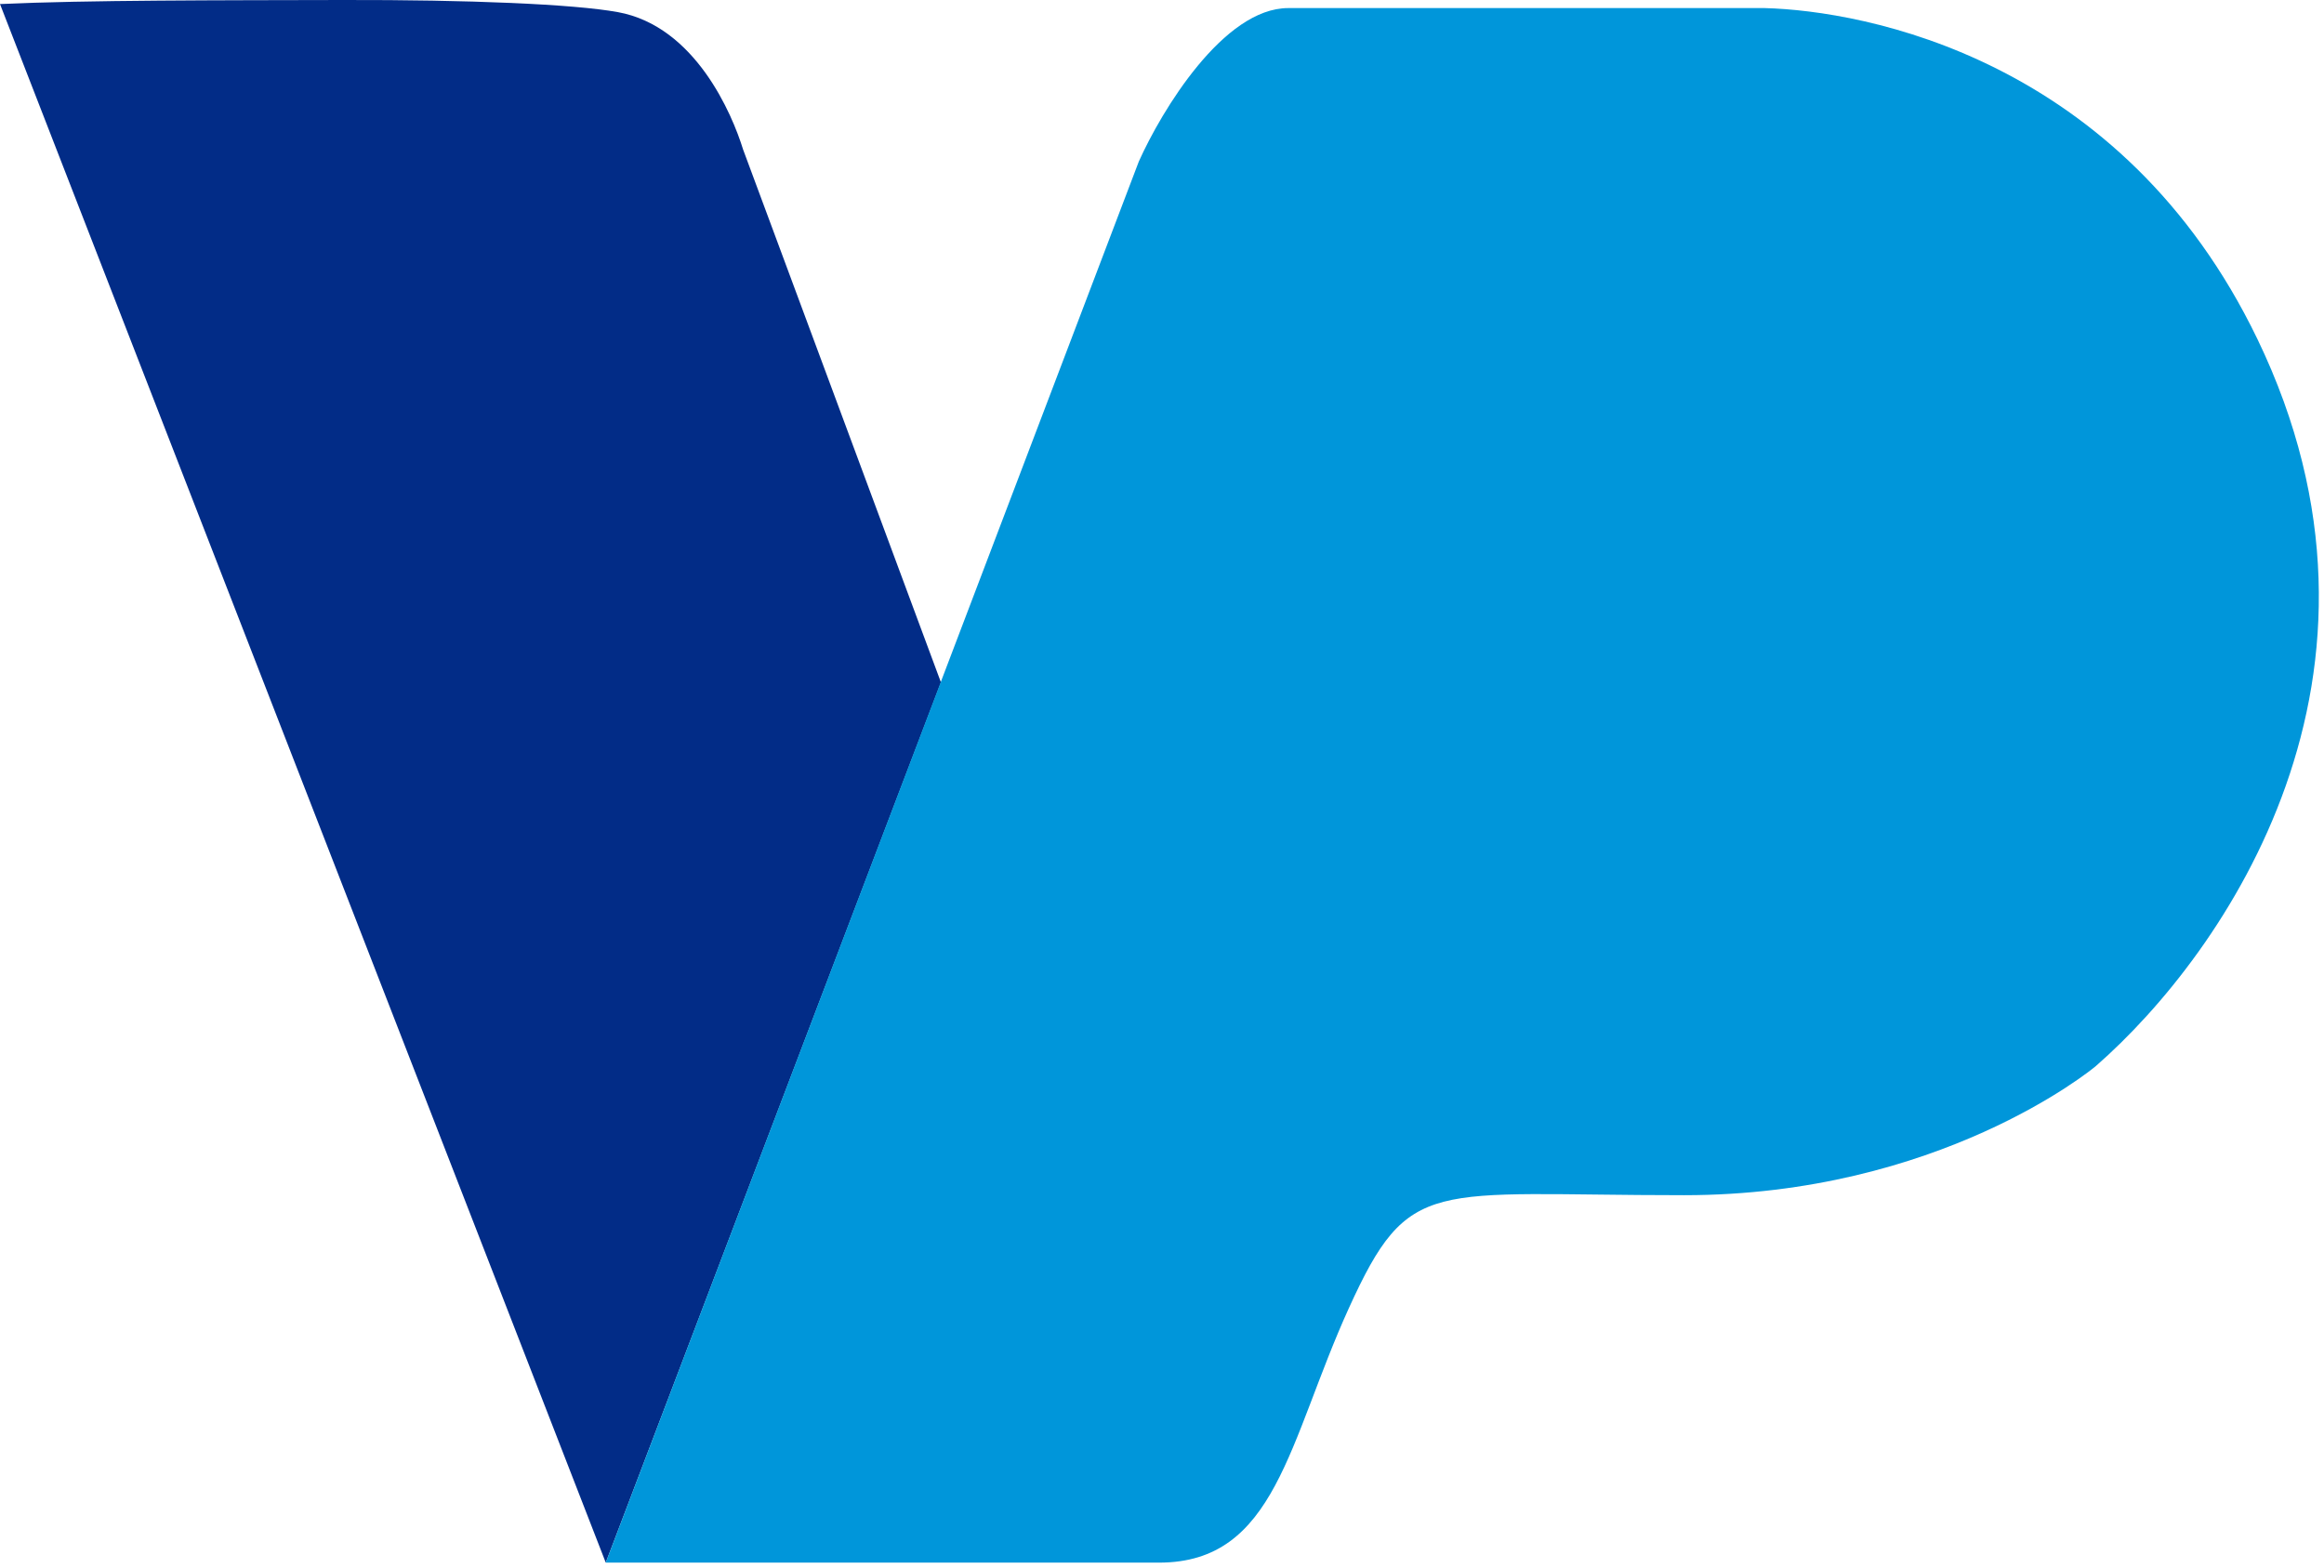
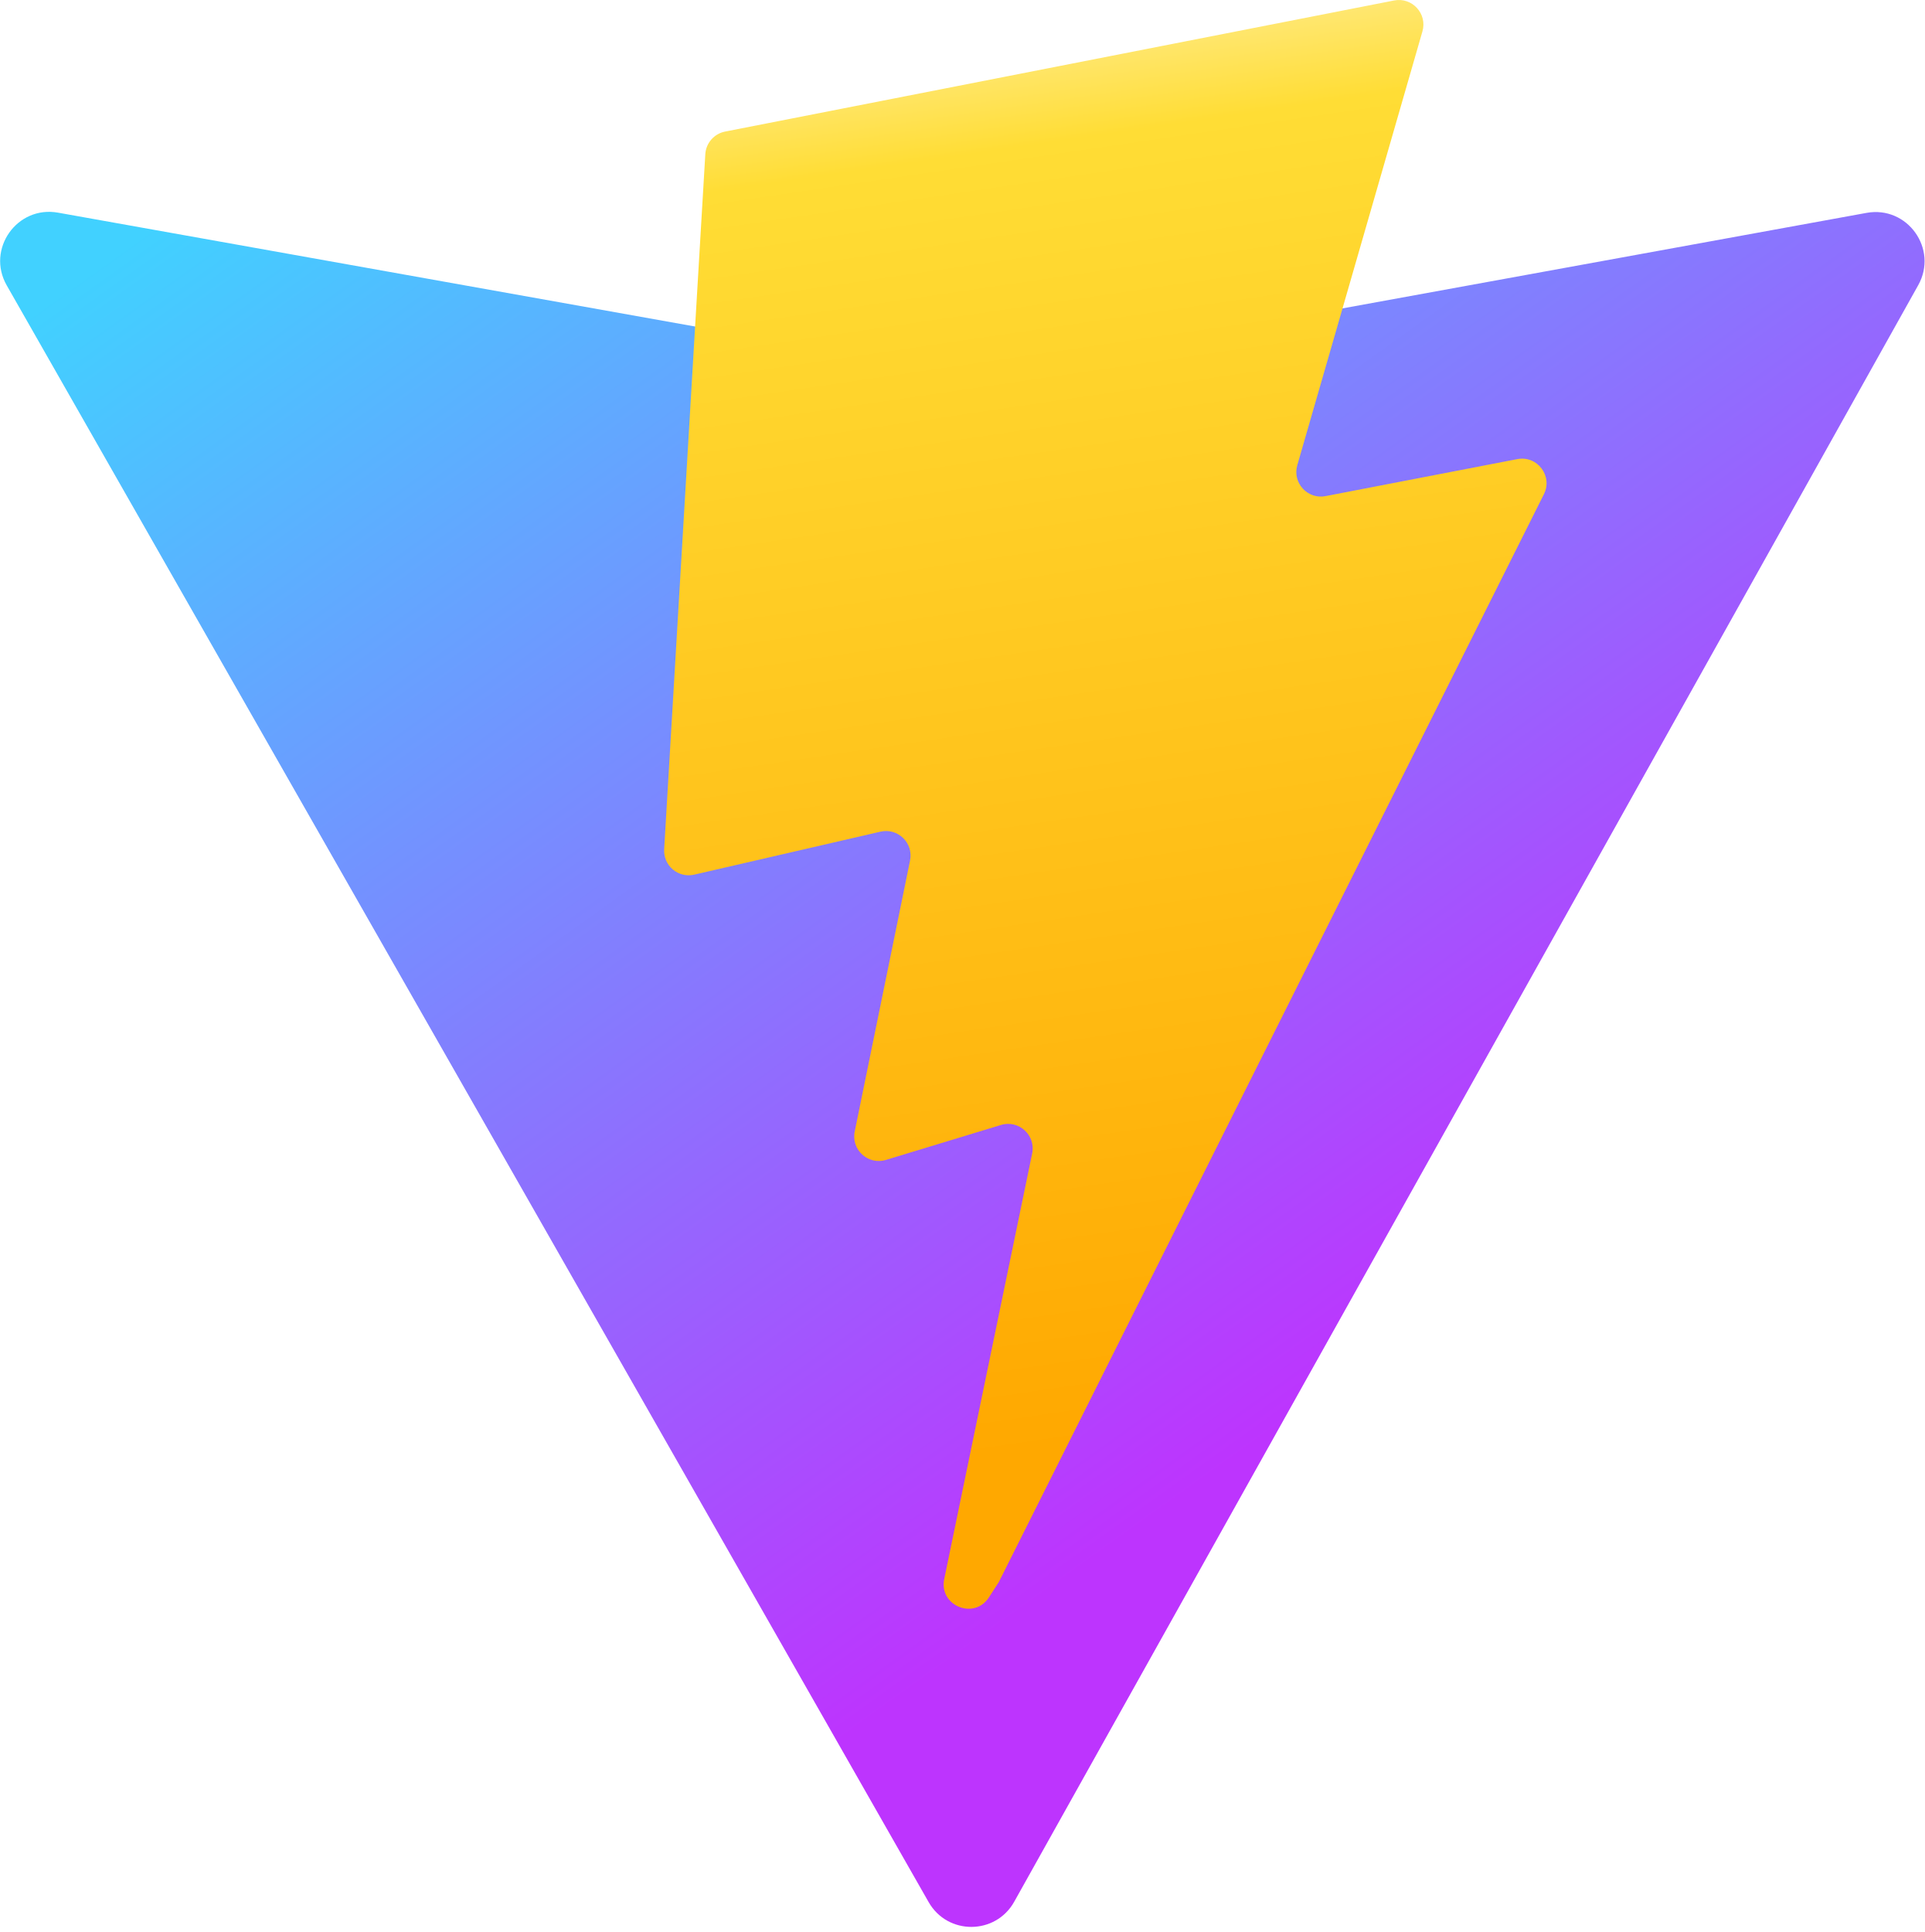
- <svg xmlns="http://www.w3.org/2000/svg" width="86" height="58" viewBox="0 0 86 58" fill="none">
-   <path d="M0 0.15L22.416 57.834L34.82 25.256L27.497 5.53C27.099 4.235 25.729 0.97 22.865 0.449C21.221 0.15 17.316 -0.01 12.703 0C8.174 0.011 3.208 0.002 0 0.15Z" fill="#022C87" />
-   <path d="M22.416 57.834L42.142 5.978C42.989 4.085 45.281 0.299 47.672 0.299H65.306C68.992 0.398 78.521 2.143 83.538 12.553C89.515 24.957 82.342 35.268 77.56 39.453C77.401 39.592 71.732 44.235 62.317 44.235C52.902 44.235 52.155 43.487 49.913 48.419C47.672 53.351 47.223 57.834 42.889 57.834H22.416Z" fill="#0096DA" />
+ <svg xmlns="http://www.w3.org/2000/svg" aria-hidden="true" role="img" class="iconify iconify--logos" width="31.88" height="32" preserveAspectRatio="xMidYMid meet" viewBox="0 0 256 257">
+   <defs>
+     <linearGradient id="IconifyId1813088fe1fbc01fb466" x1="-.828%" x2="57.636%" y1="7.652%" y2="78.411%">
+       <stop offset="0%" stop-color="#41D1FF" />
+       <stop offset="100%" stop-color="#BD34FE" />
+     </linearGradient>
+     <linearGradient id="IconifyId1813088fe1fbc01fb467" x1="43.376%" x2="50.316%" y1="2.242%" y2="89.03%">
+       <stop offset="0%" stop-color="#FFEA83" />
+       <stop offset="8.333%" stop-color="#FFDD35" />
+       <stop offset="100%" stop-color="#FFA800" />
+     </linearGradient>
+   </defs>
+   <path fill="url(#IconifyId1813088fe1fbc01fb466)" d="M255.153 37.938L134.897 252.976c-2.483 4.44-8.862 4.466-11.382.048L.875 37.958c-2.746-4.814 1.371-10.646 6.827-9.67l120.385 21.517a6.537 6.537 0 0 0 2.322-.004l117.867-21.483c5.438-.991 9.574 4.796 6.877 9.62Z" />
+   <path fill="url(#IconifyId1813088fe1fbc01fb467)" d="M185.432.063L96.44 17.501a3.268 3.268 0 0 0-2.634 3.014l-5.474 92.456a3.268 3.268 0 0 0 3.997 3.378l24.777-5.718c2.318-.535 4.413 1.507 3.936 3.838l-7.361 36.047c-.495 2.426 1.782 4.5 4.151 3.78l15.304-4.649c2.372-.72 4.652 1.36 4.15 3.788l-11.698 56.621c-.732 3.542 3.979 5.473 5.943 2.437l1.313-2.028l72.516-144.72c1.215-2.423-.88-5.186-3.54-4.672l-25.505 4.922c-2.396.462-4.435-1.77-3.759-4.114l16.646-57.705c.677-2.35-1.37-4.583-3.769-4.113Z" />
</svg>
